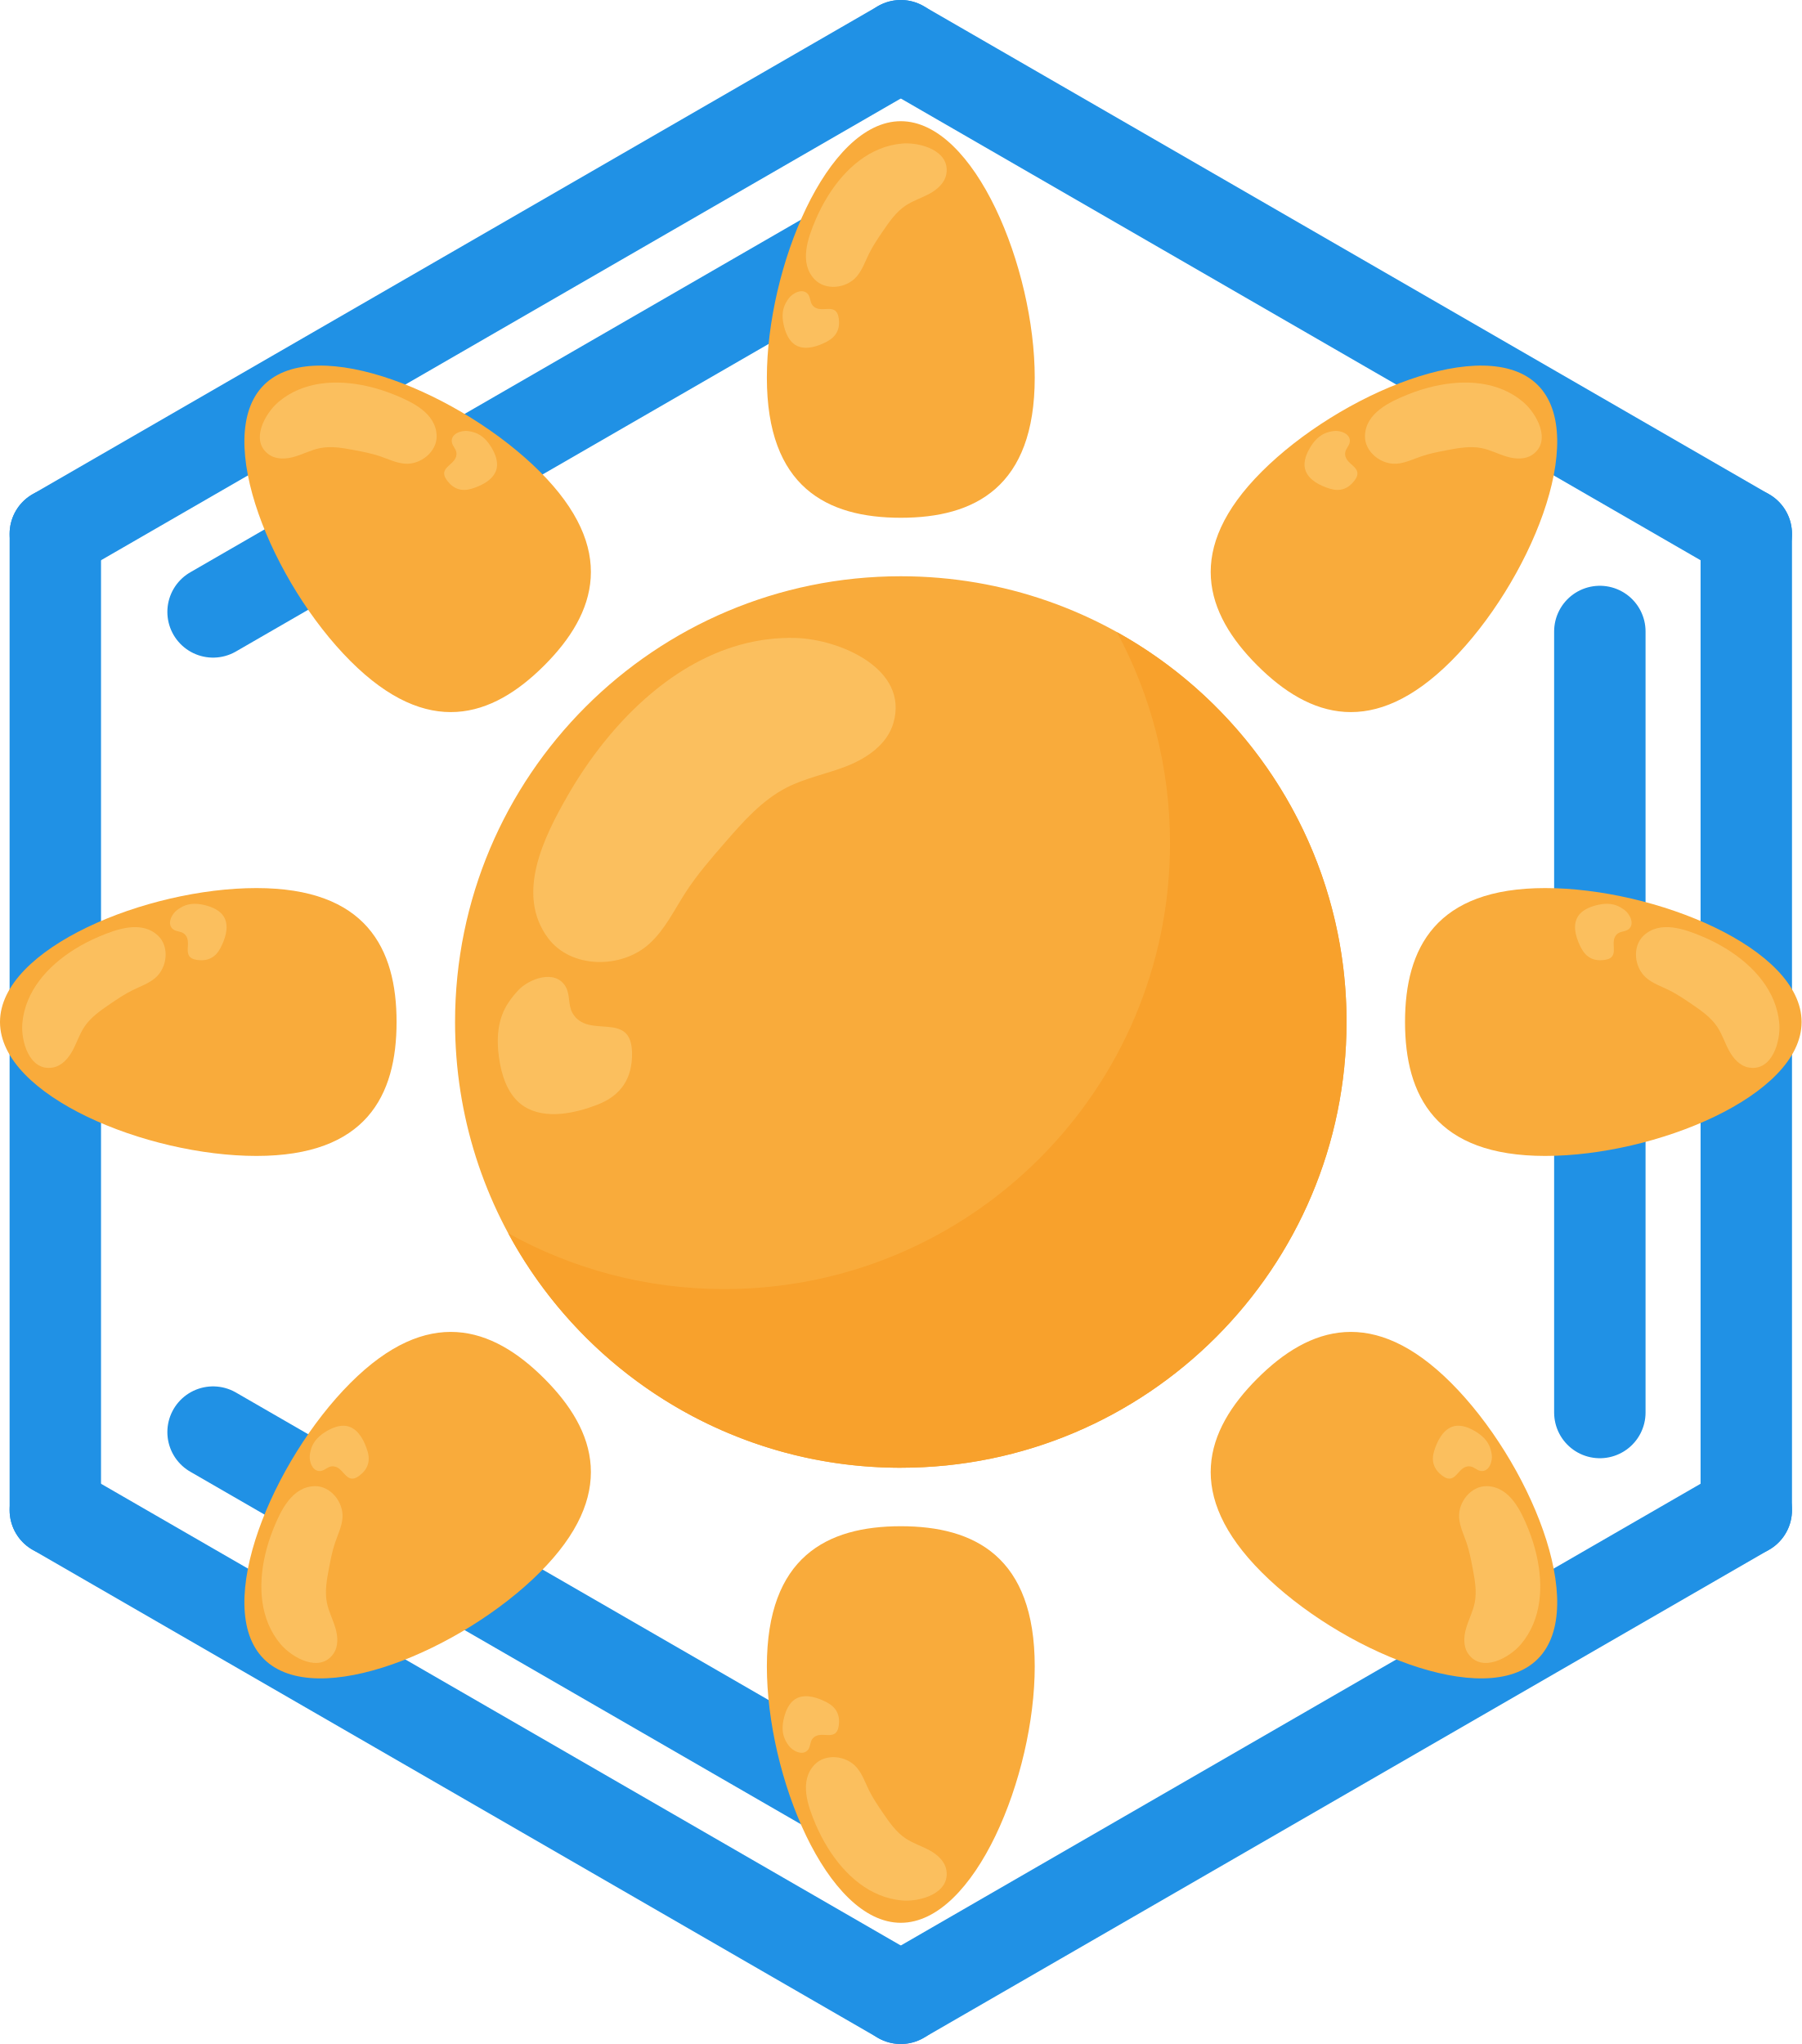
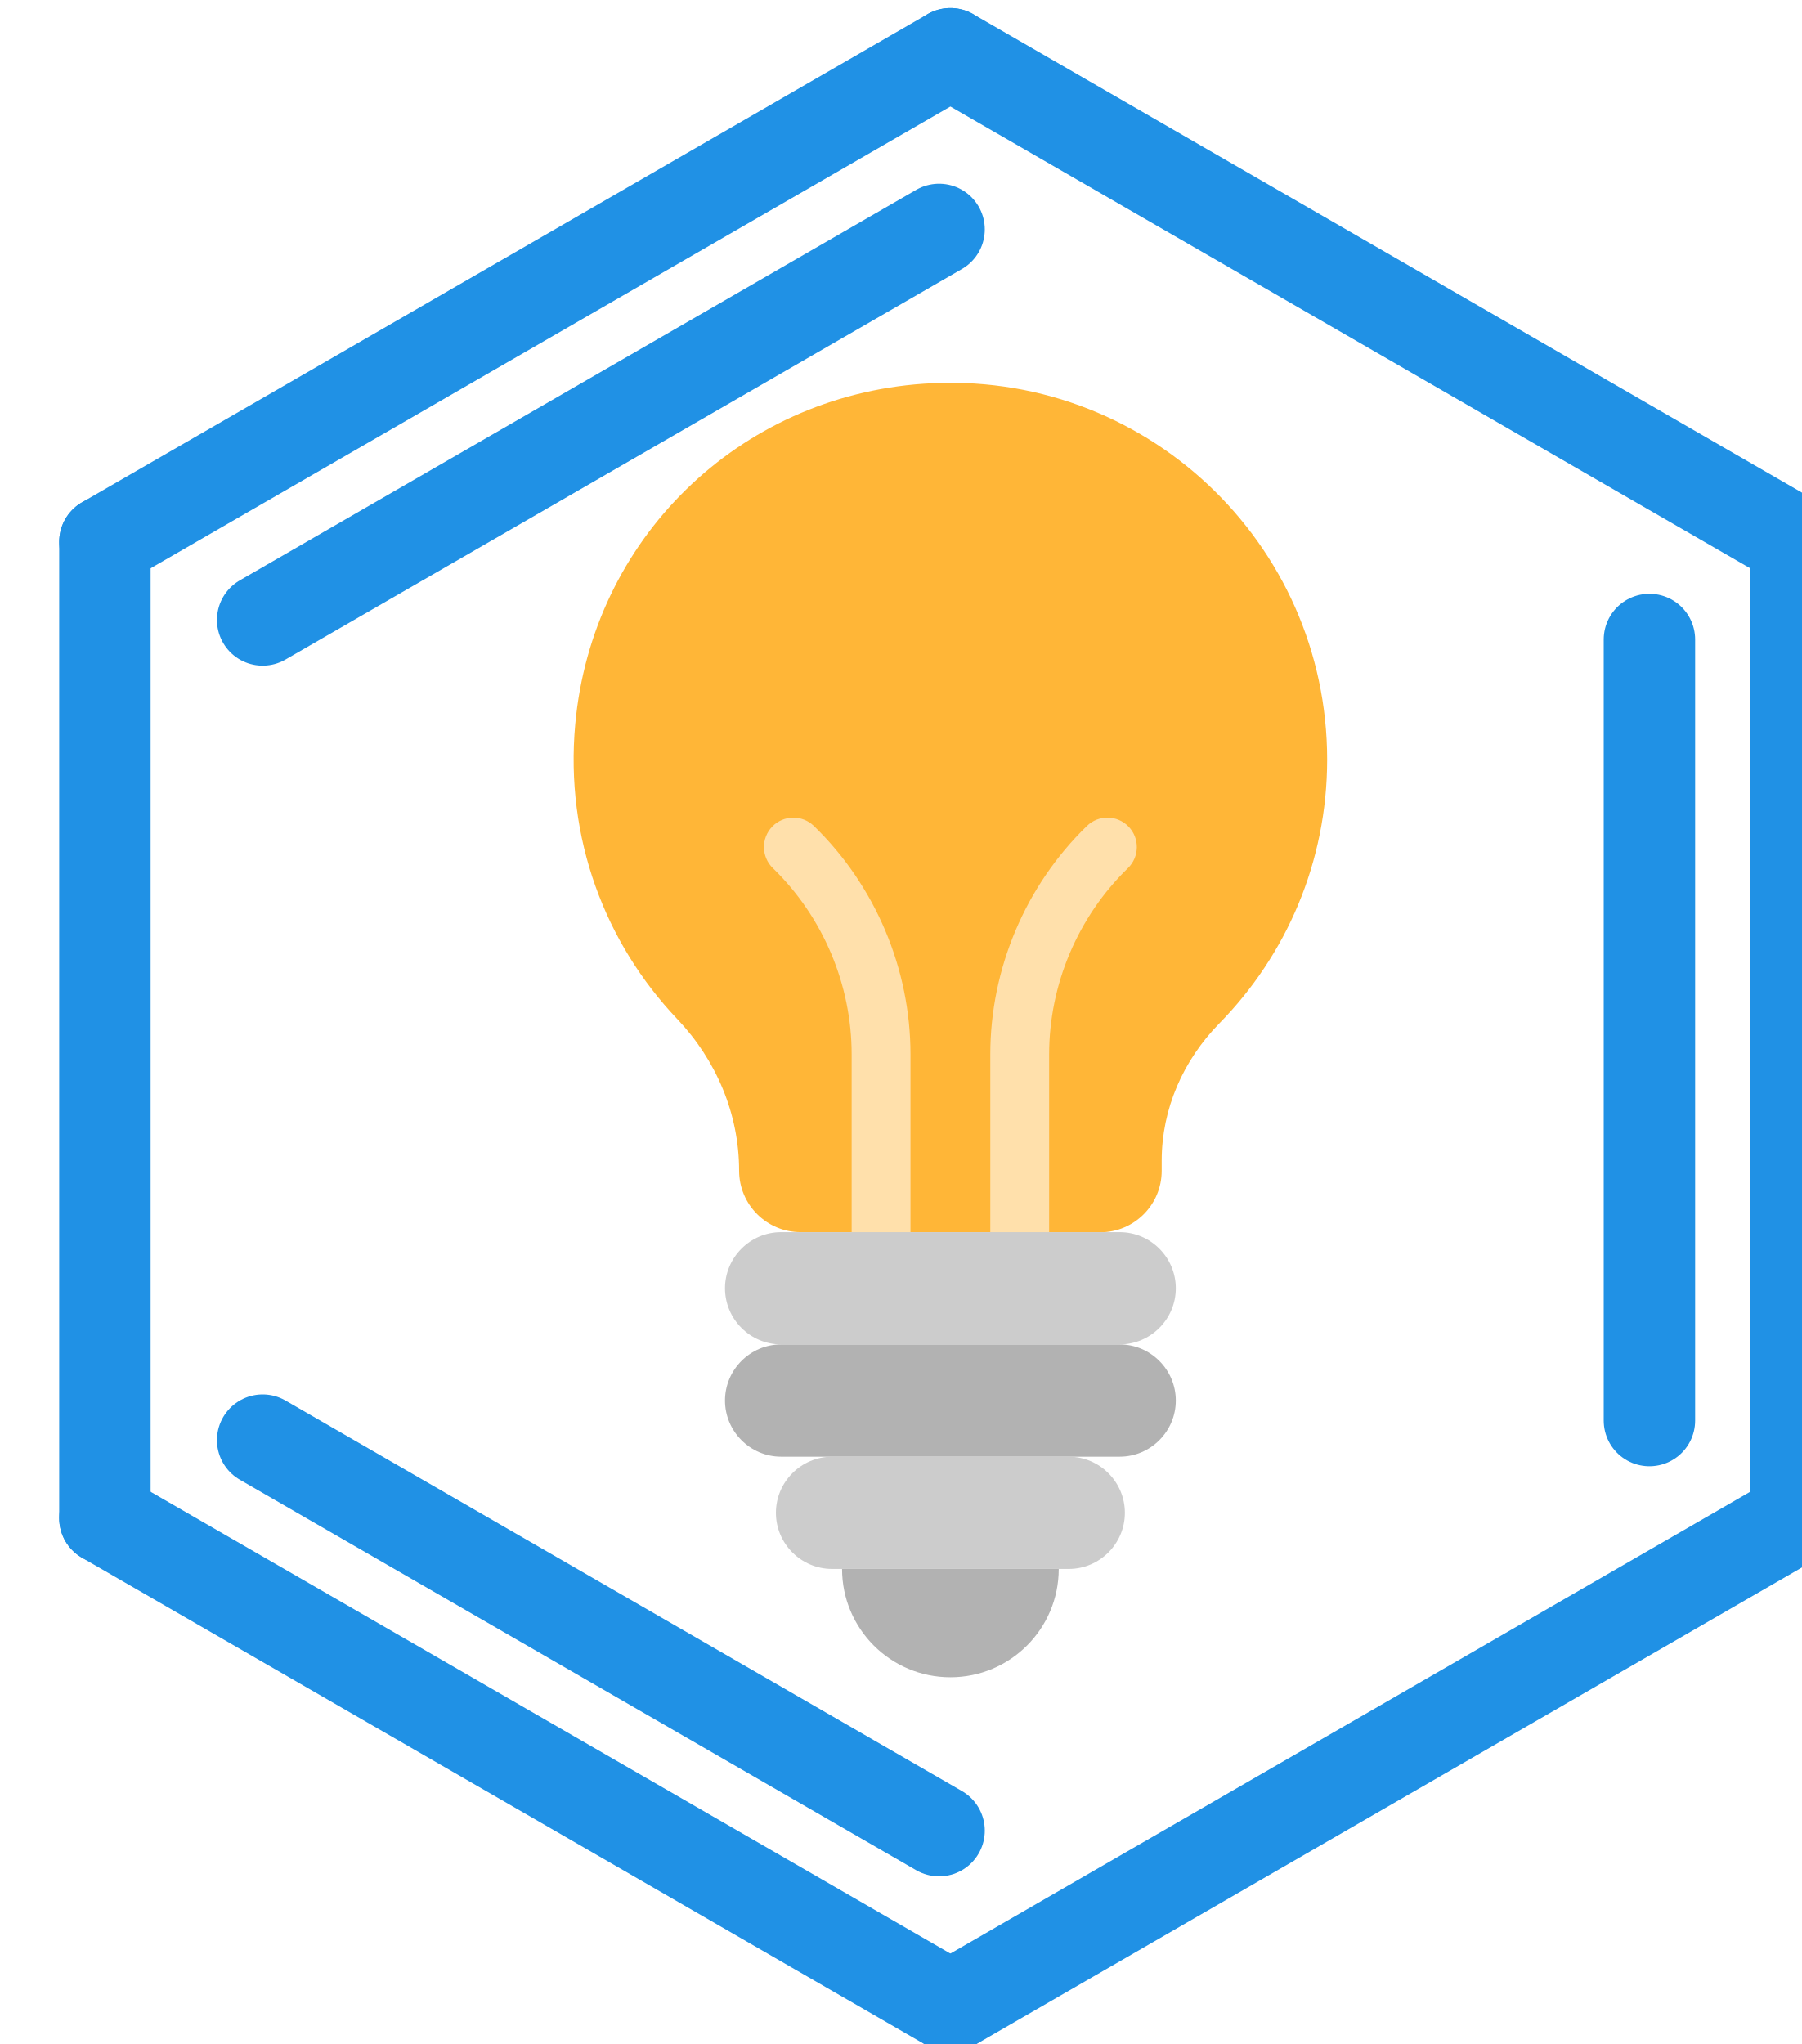
<svg xmlns="http://www.w3.org/2000/svg" version="1.1" id="svg2" xml:space="preserve" width="602.046" height="683.053" viewBox="0 0 602.046 683.053">
  <defs id="defs6" />
  <g id="g10" transform="matrix(1.333333,0,0,-1.333333,-1089.773,1850.235)">
-     <g id="g1109" transform="translate(-1881.827,788.3329)">
-       <g id="g1053" style="stroke:#2091e5;stroke-width:28.346;stroke-miterlimit:10;stroke-dasharray:none;stroke-opacity:1" transform="matrix(0.8082968,0,0,0.8082968,524.5493,126.0735)">
+     <g id="g987">
+       <g id="g1053" style="stroke:#2091e5;stroke-width:28.346;stroke-miterlimit:10;stroke-dasharray:none;stroke-opacity:1" transform="matrix(0.8082968,0,0,0.8082968,-1344.849,912.3946)">
        <path style="fill:none;stroke:#2091e5;stroke-width:28.346;stroke-linecap:round;stroke-linejoin:round;stroke-miterlimit:10;stroke-dasharray:none;stroke-opacity:1" d="M 2707.509,419.981 V 117.26" id="path69" />
        <path style="fill:none;stroke:#2091e5;stroke-width:28.346;stroke-linecap:round;stroke-linejoin:round;stroke-miterlimit:10;stroke-dasharray:none;stroke-opacity:1" d="m 2707.509,419.981 262.161,151.361" id="path71" />
        <path style="fill:none;stroke:#2091e5;stroke-width:28.346;stroke-linecap:round;stroke-linejoin:round;stroke-miterlimit:10;stroke-dasharray:none;stroke-opacity:1" d="m 2756.424,395.779 209.737,121.088" id="path73" />
        <path style="fill:none;stroke:#2091e5;stroke-width:28.346;stroke-linecap:round;stroke-linejoin:round;stroke-miterlimit:10;stroke-dasharray:none;stroke-opacity:1" d="M 2969.669,571.342 3231.831,419.981" id="path75" />
        <path style="fill:none;stroke:#2091e5;stroke-width:28.346;stroke-linecap:round;stroke-linejoin:round;stroke-miterlimit:10;stroke-dasharray:none;stroke-opacity:1" d="M 3231.831,419.981 V 117.26" id="path77" />
        <path style="fill:none;stroke:#2091e5;stroke-width:28.346;stroke-linecap:round;stroke-linejoin:round;stroke-miterlimit:10;stroke-dasharray:none;stroke-opacity:1" d="M 3186.423,389.709 V 147.532" id="path79" />
        <path style="fill:none;stroke:#2091e5;stroke-width:28.346;stroke-linecap:round;stroke-linejoin:round;stroke-miterlimit:10;stroke-dasharray:none;stroke-opacity:1" d="M 3231.831,117.26 2969.669,-34.101" id="path81" />
        <path style="fill:none;stroke:#2091e5;stroke-width:28.346;stroke-linecap:round;stroke-linejoin:round;stroke-miterlimit:10;stroke-dasharray:none;stroke-opacity:1" d="M 2969.669,-34.101 2707.509,117.26" id="path83" />
        <path style="fill:none;stroke:#2091e5;stroke-width:28.346;stroke-linecap:round;stroke-linejoin:round;stroke-miterlimit:10;stroke-dasharray:none;stroke-opacity:1" d="M 2966.162,20.373 2756.424,141.462" id="path85" />
      </g>
-       <g id="g1042" transform="matrix(0.2248209,0,0,0.2248209,2686.466,104.587)">
-         <g id="g14" transform="scale(0.112254)">
-           <path d="m 5907.92,12995.7 c 519.46,519.4 725.24,1155.8 -43.77,1924.9 -769.02,769 -2221.63,1379.4 -2741.09,859.9 -519.45,-519.4 90.96,-1972 859.98,-2741 769.02,-769.1 1405.42,-563.3 1924.88,-43.8" style="fill:#f9ab3b;fill-opacity:1;fill-rule:nonzero;stroke:none" id="path16" />
-         </g>
-         <g id="g18" transform="scale(0.112212)">
-           <path d="m 15780.3,3130.32 c 519.7,519.64 -91,1972.78 -860.3,2742.03 -769.3,769.35 -1406,563.49 -1925.6,43.85 -519.7,-519.64 -725.5,-1156.29 43.8,-1925.64 769.3,-769.26 2222.4,-1379.88 2742.1,-860.24" style="fill:#f9ab3b;fill-opacity:1;fill-rule:nonzero;stroke:none" id="path20" />
-         </g>
-         <path d="m 498.547,1061.34 c 0,82.46 -34.181,149.31 -156.263,149.31 -122.082,0 -285.836,-66.85 -285.836,-149.31 0,-82.46 163.754,-149.31 285.836,-149.31 122.082,0 156.263,66.85 156.263,149.31" style="fill:#f9ab3b;fill-opacity:1;fill-rule:nonzero;stroke:none;stroke-width:0.1" id="path22" />
-         <g id="g24" transform="scale(0.126679)">
-           <path d="m 14043.7,9556.85 c -963.8,0 -1233.6,-527.71 -1233.6,-1178.68 0,-650.93 269.8,-1178.64 1233.6,-1178.64 963.7,0 2256.3,527.71 2256.3,1178.64 0,650.97 -1292.6,1178.68 -2256.3,1178.68" style="fill:#f9ab3b;fill-opacity:1;fill-rule:nonzero;stroke:none" id="path26" />
-         </g>
-         <path d="M 447.111,658.95 C 360.786,572.63 292.265,409.57 350.575,351.26 c 58.311,-58.31 221.372,10.21 307.698,96.53 86.324,86.33 63.224,157.77 4.913,216.08 -58.311,58.31 -129.75,81.41 -216.075,-4.92" style="fill:#f9ab3b;fill-opacity:1;fill-rule:nonzero;stroke:none;stroke-width:0.1" id="path28" />
-         <g id="g30" transform="scale(0.112254)">
-           <path d="m 12989.6,12995.7 c 519.4,-519.5 1155.9,-725.3 1924.9,43.8 769,769 1379.5,2221.6 859.9,2741 -519.4,519.5 -1972,-90.9 -2741,-859.9 -769,-769.1 -563.3,-1405.5 -43.8,-1924.9" style="fill:#f9ab3b;fill-opacity:1;fill-rule:nonzero;stroke:none" id="path32" />
-         </g>
-         <path d="m 1557.57,1061.34 c 0,1.31 0,2.63 -0.01,3.94 l -0.01,1.13 c -0.01,0.99 -0.03,1.98 -0.04,2.97 l -0.02,1.05 c -0.02,1.3 -0.05,2.6 -0.08,3.9 l -0.02,0.6 c -0.03,1.12 -0.06,2.23 -0.1,3.33 l -0.04,1.17 c -0.04,1.03 -0.08,2.06 -0.12,3.09 l -0.04,0.85 c -0.05,1.3 -0.11,2.6 -0.18,3.9 l -0.05,0.82 c -0.05,1.03 -0.11,2.06 -0.17,3.09 l -0.07,1.15 c -0.07,1.19 -0.15,2.38 -0.23,3.56 l -0.02,0.28 c -0.09,1.33 -0.19,2.66 -0.29,3.99 l -0.06,0.79 c -0.09,1.07 -0.18,2.13 -0.27,3.2 l -0.08,0.94 c -0.23,2.62 -0.47,5.24 -0.74,7.85 l -0.09,0.84 c -0.12,1.09 -0.24,2.18 -0.36,3.28 l -0.07,0.69 c -0.16,1.34 -0.31,2.67 -0.47,4.01 l -0.01,0.09 c -0.16,1.28 -0.32,2.54 -0.48,3.82 l -0.1,0.74 c -0.16,1.21 -0.32,2.41 -0.49,3.62 l -0.04,0.3 c -0.19,1.36 -0.38,2.73 -0.58,4.1 l -0.02,0.12 c -0.19,1.27 -0.38,2.54 -0.58,3.8 l -0.09,0.59 c -0.42,2.7 -0.87,5.39 -1.34,8.07 l -0.01,0.09 c -0.23,1.31 -0.46,2.62 -0.7,3.93 l -0.06,0.3 c -0.49,2.73 -1.02,5.45 -1.56,8.16 l -0.01,0.07 c -0.21,1.04 -0.43,2.08 -0.64,3.12 l -0.17,0.81 c -0.17,0.79 -0.33,1.58 -0.5,2.37 l -0.19,0.87 c -0.19,0.9 -0.39,1.79 -0.59,2.68 l -0.08,0.39 c -0.48,2.15 -0.97,4.29 -1.48,6.43 l -0.11,0.49 c -0.23,0.96 -0.46,1.91 -0.69,2.86 l -0.08,0.32 c -0.8,3.27 -1.63,6.53 -2.5,9.77 l -0.05,0.2 c -56.65,212.14 -250.14,368.39 -480.13,368.39 -274.438,0 -496.914,-222.48 -496.914,-496.92 0,-210.25 130.582,-390 315.069,-462.58 l 0.134,-0.06 c 2.859,-1.12 5.73,-2.22 8.614,-3.29 l 0.082,-0.03 c 0.901,-0.34 1.803,-0.67 2.707,-1 l 0.3,-0.11 c 0.906,-0.33 1.814,-0.65 2.722,-0.98 l 0.084,-0.03 c 1.902,-0.68 3.811,-1.35 5.725,-2 l 0.405,-0.14 c 0.789,-0.27 1.58,-0.54 2.37,-0.81 l 0.591,-0.2 c 0.782,-0.26 1.566,-0.52 2.351,-0.78 l 0.459,-0.15 c 1.849,-0.61 3.703,-1.21 5.561,-1.79 l 0.804,-0.25 c 0.659,-0.21 1.319,-0.42 1.979,-0.62 l 0.899,-0.28 c 0.675,-0.2 1.352,-0.41 2.028,-0.62 l 0.727,-0.22 c 0.93,-0.28 1.861,-0.55 2.793,-0.83 l 0.101,-0.03 c 2.675,-0.78 5.36,-1.55 8.054,-2.29 l 0.066,-0.02 c 1.296,-0.36 2.594,-0.71 3.894,-1.05 l 0.243,-0.07 c 2.626,-0.7 5.261,-1.38 7.903,-2.03 l 0.498,-0.13 c 1.235,-0.3 2.471,-0.6 3.71,-0.9 l 0.181,-0.04 c 2.632,-0.63 5.274,-1.24 7.922,-1.83 l 0.606,-0.13 c 1.288,-0.28 2.578,-0.56 3.87,-0.84 h 0.004 c 1.321,-0.28 2.645,-0.55 3.969,-0.82 l 0.602,-0.12 c 1.125,-0.23 2.252,-0.45 3.38,-0.67 l 0.676,-0.13 c 2.602,-0.51 5.211,-0.99 7.827,-1.45 l 0.745,-0.13 c 1.165,-0.21 2.332,-0.41 3.501,-0.6 l 0.441,-0.08 c 1.324,-0.22 2.651,-0.43 3.978,-0.64 l 0.523,-0.08 c 1.127,-0.18 2.256,-0.35 3.385,-0.52 l 0.874,-0.14 c 1.278,-0.18 2.556,-0.37 3.837,-0.55 l 0.04,-0.01 c 1.314,-0.18 2.631,-0.36 3.949,-0.53 l 0.88,-0.12 c 1.045,-0.13 2.091,-0.27 3.138,-0.4 l 0.92,-0.11 c 1.313,-0.16 2.623,-0.32 3.933,-0.47 l 0.17,-0.01 c 1.23,-0.14 2.46,-0.28 3.69,-0.41 l 1.02,-0.11 c 1.11,-0.11 2.21,-0.22 3.32,-0.33 l 0.62,-0.06 c 1.3,-0.13 2.6,-0.24 3.9,-0.36 l 0.92,-0.08 c 1.04,-0.09 2.08,-0.17 3.12,-0.26 l 1,-0.08 c 1.26,-0.09 2.52,-0.19 3.78,-0.28 l 0.17,-0.01 c 1.3,-0.09 2.61,-0.18 3.91,-0.26 l 1.1,-0.06 c 1.03,-0.06 2.05,-0.12 3.08,-0.18 l 0.92,-0.05 c 1.32,-0.07 2.64,-0.13 3.96,-0.19 l 0.58,-0.02 c 1.12,-0.05 2.24,-0.09 3.37,-0.13 l 1.15,-0.04 c 1.08,-0.04 2.16,-0.07 3.24,-0.1 l 0.76,-0.02 c 1.31,-0.04 2.62,-0.07 3.94,-0.09 l 0.95,-0.02 c 1.04,-0.01 2.08,-0.03 3.13,-0.04 l 1.06,-0.01 c 1.33,-0.01 2.66,-0.01 4,-0.01 274.44,0 496.91,222.47 496.91,496.91" style="fill:#f9ab3b;fill-opacity:1;fill-rule:nonzero;stroke:none;stroke-width:0.1" id="path34" />
-         <path d="m 911.346,342.96 c 0,-122.08 66.851,-285.83 149.314,-285.83 82.46,0 149.31,163.75 149.31,285.83 0,122.09 -66.85,156.27 -149.31,156.27 -82.463,0 -149.314,-34.18 -149.314,-156.27" style="fill:#f9ab3b;fill-opacity:1;fill-rule:nonzero;stroke:none;stroke-width:0.1" id="path36" />
-         <g id="g38" transform="scale(0.126721)">
-           <path d="m 9548.3,14044.4 c 0,963.4 -527.54,2255.6 -1178.25,2255.6 -650.75,0 -1178.29,-1292.2 -1178.29,-2255.6 0,-963.4 527.54,-1233.1 1178.29,-1233.1 650.71,0 1178.25,269.7 1178.25,1233.1" style="fill:#f9ab3b;fill-opacity:1;fill-rule:nonzero;stroke:none" id="path40" />
-         </g>
-         <g id="g42" transform="scale(0.109072)">
-           <path d="m 4401.59,15513 c 84.05,-28.6 165.79,-69.3 254.33,-75.9 161.52,-12 328.46,122.3 324.38,284.3 -5.86,232.5 -250.76,347.3 -437.28,422.6 -84.82,34.2 -175.24,63.2 -268.2,84.4 -313.6,71.6 -655.97,53.7 -908.76,-158.4 -138.94,-116.6 -298.31,-399.6 -99.1,-539.9 74.73,-52.7 176.38,-46.8 264.02,-20.8 87.63,26 169.96,69.7 259.67,87.3 115.16,22.6 233.86,0.7 349.17,-21.1 88.23,-16.8 176.78,-33.5 261.77,-62.5" style="fill:#fbbf5e;fill-opacity:1;fill-rule:nonzero;stroke:none" id="path44" />
-         </g>
-         <g id="g46" transform="scale(0.105601)">
-           <path d="m 5516.02,15680.9 c 98.12,30.4 217.92,87.4 255.48,191.1 25.13,69.4 1.99,147.6 -30.51,210.4 -38.42,74.1 -92.09,144.7 -167.95,179.6 -29.72,13.7 -61.85,21.5 -94.15,26.7 -69.86,11.3 -188.47,-26.6 -174.31,-117.2 6.17,-39.4 41.89,-68.3 47.76,-107.9 20.08,-135.5 -211.9,-147.5 -96.76,-298.7 67.84,-89 154.15,-116.9 260.44,-84" style="fill:#fbbf5e;fill-opacity:1;fill-rule:nonzero;stroke:none" id="path48" />
-         </g>
-         <g id="g50" transform="scale(0.109031)">
-           <path d="m 15436.8,4663.92 c 6.6,-88.6 47.3,-170.32 75.9,-254.43 28.9,-85.02 45.8,-173.62 62.5,-261.85 21.8,-115.38 43.6,-234.06 21.1,-349.35 -17.7,-89.7 -61.3,-172.06 -87.3,-259.74 -26,-87.69 -31.9,-189.31 20.8,-264.15 140.3,-199.21 423.4,-39.8 540.1,99.15 212.2,252.95 230.1,595.43 158.5,909.1 -21.2,93 -50.3,183.52 -84.5,268.36 -75.3,186.56 -190.2,431.53 -422.8,437.4 -162,4.13 -296.4,-162.89 -284.3,-324.49" style="fill:#fbbf5e;fill-opacity:1;fill-rule:nonzero;stroke:none" id="path52" />
-         </g>
-         <g id="g54" transform="scale(0.10556)">
-           <path d="m 15680.6,5524.66 c -32.9,-106.29 -5,-192.69 84.1,-260.52 151.2,-115.2 163.3,116.81 298.8,96.72 39.6,-5.87 68.4,-41.59 107.9,-47.74 90.7,-14.21 128.6,104.49 117.3,174.4 -5.3,32.3 -12.9,64.42 -26.7,94.17 -34.9,75.88 -105.5,129.59 -179.7,168.05 -62.8,32.5 -141.1,55.61 -210.5,30.51 -103.8,-37.61 -160.8,-157.45 -191.2,-255.59" style="fill:#fbbf5e;fill-opacity:1;fill-rule:nonzero;stroke:none" id="path56" />
-         </g>
-         <path d="m 232.729,1157.49 c -18.383,17.48 -46.131,7.45 -66.317,-1.13 -9.18,-3.91 -18.396,-8.64 -27.201,-14.17 -29.707,-18.67 -54.732,-46.46 -57.868,-82.31 -1.723,-19.71 7.812,-53.83 33.997,-49.29 9.823,1.71 17.209,10 21.962,18.77 4.754,8.76 7.738,18.48 13.299,26.75 7.141,10.63 17.981,18.09 28.559,25.3 8.092,5.52 16.218,11.05 25.005,15.38 8.688,4.27 18.133,7.44 25.47,13.76 13.386,11.53 15.897,34.77 3.094,46.94" style="fill:#fbbf5e;fill-opacity:1;fill-rule:nonzero;stroke:none;stroke-width:0.1" id="path58" />
-         <path d="m 288.937,1190.44 c -8.406,2.67 -17.683,3.93 -25.958,0.87 -3.241,-1.19 -6.219,-3.01 -9.02,-5.04 -6.06,-4.37 -12.09,-16.05 -4.266,-21.76 3.408,-2.49 8.232,-1.98 11.628,-4.5 11.61,-8.61 -4.809,-26.83 15.074,-29.52 11.716,-1.59 20.245,2.78 25.721,13.17 5.057,9.6 9.751,22.8 4.81,33.35 -3.307,7.06 -10.874,11.17 -17.989,13.43" style="fill:#fbbf5e;fill-opacity:1;fill-rule:nonzero;stroke:none;stroke-width:0.1" id="path60" />
-         <g id="g62" transform="scale(0.125258)">
-           <path d="m 16286.3,8461.6 c -25.1,286.21 -224.8,508.06 -462,657.1 -70.4,44.17 -143.9,81.95 -217.2,113.12 -161.2,68.54 -382.7,148.59 -529.5,9.04 -102.1,-97.19 -82.1,-282.71 24.8,-374.74 58.5,-50.45 134,-75.76 203.3,-109.85 70.1,-34.57 135,-78.72 199.6,-122.79 84.5,-57.56 171,-117.11 228,-201.98 44.4,-66.03 68.2,-143.62 106.2,-213.56 37.9,-70.02 96.9,-136.2 175.3,-149.85 209.1,-36.25 285.2,236.15 271.5,393.51" style="fill:#fbbf5e;fill-opacity:1;fill-rule:nonzero;stroke:none" id="path64" />
-         </g>
-         <g id="g66" transform="scale(0.115304)">
-           <path d="m 16195.1,10288.3 c -24.2,17.5 -50.1,33.3 -78.2,43.7 -71.7,26.5 -152.2,15.5 -225.1,-7.6 -61.7,-19.6 -127.3,-55.3 -156,-116.5 -42.9,-91.5 -2.1,-206 41.7,-289.21 47.5,-90.16 121.5,-128 223.1,-114.25 172.4,23.31 30,181.36 130.7,256.06 29.5,21.8 71.3,17.4 100.9,39 67.8,49.5 15.5,150.8 -37.1,188.8" style="fill:#fbbf5e;fill-opacity:1;fill-rule:nonzero;stroke:none" id="path68" />
-         </g>
-         <path d="m 407.237,543.89 c -25.359,-0.64 -37.89,-27.35 -46.092,-47.69 -3.73,-9.25 -6.901,-19.12 -9.215,-29.26 -7.806,-34.2 -5.855,-71.54 17.283,-99.12 12.717,-15.15 43.584,-32.53 58.888,-10.81 5.741,8.16 5.098,19.24 2.262,28.8 -2.836,9.56 -7.596,18.54 -9.515,28.32 -2.463,12.57 -0.079,25.51 2.303,38.09 1.823,9.62 3.655,19.28 6.811,28.55 3.12,9.17 7.561,18.08 8.28,27.74 1.313,17.62 -13.344,35.83 -31.005,35.38" style="fill:#fbbf5e;fill-opacity:1;fill-rule:nonzero;stroke:none;stroke-width:0.1" id="path70" />
-         <path d="m 445.901,610.16 c -7.33,2.65 -15.588,0.21 -22.217,-3.22 -7.832,-4.06 -15.283,-9.73 -18.974,-17.74 -1.446,-3.14 -2.264,-6.53 -2.815,-9.94 -1.193,-7.38 2.806,-19.91 12.374,-18.41 4.168,0.65 7.219,4.42 11.402,5.04 14.299,2.12 15.574,-22.37 31.535,-10.21 9.405,7.16 12.352,16.28 8.873,27.5 -3.211,10.36 -9.223,23.01 -20.178,26.98" style="fill:#fbbf5e;fill-opacity:1;fill-rule:nonzero;stroke:none;stroke-width:0.1" id="path72" />
-         <g id="g74" transform="scale(0.109614)">
-           <path d="m 14719.7,15360.8 c 88.2,6.5 169.4,47.1 253.1,75.5 84.6,28.8 172.7,45.5 260.5,62.2 114.7,21.7 232.9,43.4 347.4,21 89.3,-17.5 171.2,-61 258.4,-86.8 87.2,-25.9 188.4,-31.8 262.8,20.6 198.1,139.6 39.5,421.2 -98.7,537.2 -251.6,211.1 -592.2,228.9 -904.2,157.7 -92.5,-21.1 -182.6,-50 -267,-84.1 -185.5,-74.8 -429.2,-189.1 -435,-420.5 -4.1,-161.1 162,-294.8 322.7,-282.8" style="fill:#fbbf5e;fill-opacity:1;fill-rule:nonzero;stroke:none" id="path76" />
-         </g>
-         <g id="g78" transform="scale(0.105601)">
-           <path d="m 14572,15680.9 c 106.3,-32.9 192.6,-5 260.5,84 115.1,151.2 -116.8,163.2 -96.8,298.7 5.9,39.6 41.6,68.5 47.8,107.9 14.2,90.6 -104.5,128.5 -174.4,117.2 -32.3,-5.2 -64.4,-13 -94.1,-26.7 -75.9,-34.9 -129.5,-105.5 -167.9,-179.6 -32.6,-62.8 -55.7,-141 -30.6,-210.4 37.6,-103.7 157.4,-160.7 255.5,-191.1" style="fill:#fbbf5e;fill-opacity:1;fill-rule:nonzero;stroke:none" id="path80" />
-         </g>
-         <path d="m 1557.51,1069.38 -0.02,1.05 c -0.02,1.3 -0.05,2.6 -0.08,3.9 l -0.02,0.6 c -0.03,1.12 -0.06,2.23 -0.1,3.33 l -0.04,1.17 c -0.04,1.03 -0.08,2.06 -0.12,3.09 l -0.04,0.85 c -0.05,1.3 -0.11,2.6 -0.18,3.9 l -0.05,0.82 c -0.05,1.03 -0.11,2.06 -0.17,3.09 l -0.07,1.15 c -0.07,1.19 -0.15,2.38 -0.23,3.56 l -0.02,0.28 c -0.09,1.33 -0.19,2.66 -0.29,3.99 l -0.06,0.79 c -0.09,1.07 -0.18,2.13 -0.27,3.2 l -0.08,0.94 c -0.23,2.62 -0.47,5.24 -0.74,7.85 l -0.09,0.84 c -0.12,1.09 -0.24,2.18 -0.36,3.28 l -0.07,0.69 c -0.16,1.34 -0.31,2.67 -0.47,4.01 l -0.01,0.09 c -0.16,1.28 -0.32,2.54 -0.48,3.82 l -0.1,0.74 c -0.16,1.21 -0.32,2.41 -0.49,3.62 l -0.04,0.3 c -0.19,1.36 -0.38,2.73 -0.58,4.1 l -0.02,0.12 c -0.19,1.27 -0.38,2.54 -0.58,3.8 l -0.09,0.59 c -0.42,2.7 -0.87,5.39 -1.34,8.07 l -0.01,0.09 c -0.23,1.31 -0.46,2.62 -0.7,3.93 l -0.06,0.3 c -0.5,2.73 -1.02,5.45 -1.56,8.16 l -0.01,0.07 c -29.05,144.86 -121.11,266.95 -246.36,336.49 37.8,-70.1 59.27,-150.3 59.27,-235.52 0,-274.44 -222.48,-496.92 -496.915,-496.92 -87.394,0 -169.501,22.59 -240.849,62.21 C 685.299,710.33 791.953,622.3 920.15,584.57 l 0.101,-0.03 c 2.675,-0.78 5.36,-1.55 8.054,-2.29 l 0.066,-0.02 c 1.296,-0.36 2.594,-0.71 3.894,-1.05 l 0.243,-0.07 c 2.626,-0.7 5.261,-1.38 7.903,-2.03 l 0.498,-0.13 c 1.235,-0.3 2.471,-0.6 3.71,-0.9 l 0.181,-0.04 c 2.632,-0.63 5.274,-1.24 7.922,-1.83 l 0.606,-0.13 c 1.288,-0.28 2.578,-0.56 3.87,-0.84 h 0.004 c 1.321,-0.28 2.645,-0.55 3.969,-0.82 l 0.602,-0.12 c 1.125,-0.23 2.252,-0.45 3.38,-0.67 l 0.676,-0.13 c 2.602,-0.51 5.211,-0.99 7.827,-1.45 l 0.745,-0.13 c 1.165,-0.21 2.332,-0.41 3.501,-0.6 l 0.441,-0.08 c 1.324,-0.22 2.651,-0.43 3.978,-0.64 l 0.523,-0.08 c 1.127,-0.18 2.256,-0.35 3.385,-0.52 l 0.874,-0.14 c 1.278,-0.18 2.556,-0.37 3.837,-0.55 l 0.04,-0.01 c 1.314,-0.18 2.631,-0.36 3.949,-0.53 l 0.88,-0.12 c 1.045,-0.13 2.091,-0.27 3.138,-0.4 l 0.92,-0.11 c 1.313,-0.16 2.623,-0.32 3.933,-0.47 l 0.17,-0.01 c 1.23,-0.14 2.46,-0.28 3.69,-0.41 l 1.02,-0.11 c 1.11,-0.11 2.21,-0.22 3.32,-0.33 l 0.62,-0.06 c 1.3,-0.13 2.6,-0.24 3.9,-0.36 l 0.92,-0.08 c 1.04,-0.09 2.08,-0.17 3.12,-0.26 l 1,-0.08 c 1.26,-0.09 2.52,-0.19 3.78,-0.28 l 0.17,-0.01 c 1.3,-0.09 2.61,-0.18 3.91,-0.26 l 1.1,-0.06 c 1.03,-0.06 2.05,-0.12 3.08,-0.18 l 0.92,-0.05 c 1.32,-0.07 2.64,-0.13 3.96,-0.19 l 0.58,-0.02 c 1.12,-0.05 2.24,-0.09 3.37,-0.13 l 1.15,-0.04 c 1.08,-0.04 2.16,-0.07 3.24,-0.1 l 0.76,-0.02 c 1.31,-0.04 2.62,-0.07 3.94,-0.09 l 0.95,-0.02 c 1.04,-0.01 2.08,-0.03 3.13,-0.04 l 1.06,-0.01 c 1.33,-0.01 2.66,-0.01 4,-0.01 274.44,0 496.91,222.47 496.91,496.91 0,1.31 0,2.63 -0.01,3.94 l -0.01,1.13 c -0.01,0.99 -0.03,1.98 -0.04,2.97" style="fill:#f8a12c;fill-opacity:1;fill-rule:nonzero;stroke:none;stroke-width:0.1" id="path82" />
-         <path d="m 780.71,1148.9 c 17.2,15.77 27.447,37.48 40.136,57.06 12.833,19.81 28.378,37.69 43.866,55.49 20.245,23.28 41.187,47.11 68.632,61.19 21.376,10.97 45.473,15.36 67.796,24.25 22.31,8.9 44.26,24.23 51.11,47.25 18.28,61.38 -60.668,93.86 -108.319,95.31 -86.702,2.64 -160.275,-49.39 -213.354,-115.2 -15.733,-19.51 -29.666,-40.22 -41.606,-61.09 -26.257,-45.87 -58.104,-109.44 -21.476,-158.38 25.51,-34.09 81.834,-34.65 113.215,-5.88" style="fill:#fbbf5e;fill-opacity:1;fill-rule:nonzero;stroke:none;stroke-width:0.1" id="path84" />
-         <path d="m 641.084,967 c 23.851,-14.81 56.763,-7.31 81.162,2.07 26.428,10.17 39.28,29.34 38.803,57.83 -0.808,48.34 -49.064,14.21 -66.39,44.43 -5.067,8.84 -2.483,20.24 -7.471,29.1 -11.446,20.34 -41.114,9.21 -53.295,-4.05 -5.632,-6.14 -10.832,-12.75 -14.613,-20.16 -9.652,-18.94 -9.258,-41.5 -5.247,-62.37 3.394,-17.67 11.093,-36.94 27.051,-46.85" style="fill:#fbbf5e;fill-opacity:1;fill-rule:nonzero;stroke:none;stroke-width:0.1" id="path86" />
-         <path d="m 1092.64,137.98 c -8.76,4.76 -18.48,7.74 -26.75,13.3 -10.63,7.14 -18.09,17.98 -25.3,28.56 -5.52,8.09 -11.05,16.22 -15.38,25 -4.27,8.69 -7.44,18.14 -13.76,25.48 -11.527,13.38 -34.765,15.89 -46.939,3.09 -17.479,-18.38 -7.452,-46.13 1.133,-66.32 3.904,-9.18 8.636,-18.39 14.17,-27.2 18.667,-29.71 46.456,-54.73 82.306,-57.87 19.71,-1.72 53.83,7.81 49.29,34 -1.71,9.82 -10,17.21 -18.77,21.96" style="fill:#fbbf5e;fill-opacity:1;fill-rule:nonzero;stroke:none;stroke-width:0.1" id="path88" />
-         <path d="m 957.492,250.37 c 2.487,3.41 1.978,8.23 4.497,11.63 8.612,11.61 26.835,-4.81 29.524,15.07 1.584,11.72 -2.778,20.25 -13.173,25.73 -9.598,5.05 -22.796,9.75 -33.346,4.81 -7.06,-3.31 -11.171,-10.88 -13.43,-17.99 -2.67,-8.41 -3.932,-17.69 -0.877,-25.96 1.197,-3.24 3.018,-6.22 5.04,-9.02 4.373,-6.06 16.057,-12.09 21.765,-4.27" style="fill:#fbbf5e;fill-opacity:1;fill-rule:nonzero;stroke:none;stroke-width:0.1" id="path90" />
-         <g id="g92" transform="scale(0.125299)">
-           <path d="m 8072.26,15102.7 c 50.44,58.6 75.74,134 109.82,203.3 34.56,70.1 78.69,135 122.74,199.6 57.55,84.4 117.08,170.9 201.92,227.9 66,44.4 143.58,68.2 213.49,106.1 69.99,38 136.15,96.9 149.8,175.3 36.23,209 -236.07,285.1 -393.38,271.3 -286.11,-25 -507.89,-224.7 -656.87,-461.8 -44.17,-70.3 -81.93,-143.8 -113.09,-217.1 -68.52,-161.1 -148.54,-382.5 -9.04,-529.2 97.16,-102.2 282.62,-82.2 374.61,24.6" style="fill:#fbbf5e;fill-opacity:1;fill-rule:nonzero;stroke:none" id="path94" />
-         </g>
-         <g id="g96" transform="scale(0.115345)">
-           <path d="m 8481.83,15777.7 c 90.12,47.5 127.93,121.4 114.2,223 -23.31,172.4 -181.3,30 -255.96,130.7 -21.84,29.4 -17.43,71.2 -38.99,100.8 -49.49,67.8 -150.78,15.5 -188.69,-37 -17.53,-24.3 -33.32,-50.1 -43.7,-78.2 -26.48,-71.8 -15.54,-152.2 7.6,-225.1 19.59,-61.6 55.23,-127.2 116.44,-155.9 91.46,-42.9 205.88,-2.2 289.1,41.7" style="fill:#fbbf5e;fill-opacity:1;fill-rule:nonzero;stroke:none" id="path98" />
-         </g>
+       <g style="fill:none;fill-rule:nonzero;stroke:none;stroke-width:0;stroke-linecap:butt;stroke-linejoin:miter;stroke-miterlimit:10;stroke-dasharray:none" transform="matrix(3.604809,0,0,-3.604809,893.3113,1291.736)" id="g18">
+         <path d="M 52.532,82.468 C 52.532,86.628 49.16,90 45,90 40.84,90 37.468,86.628 37.468,82.468" style="opacity:1;fill:#b2b2b2;fill-rule:nonzero;stroke:none;stroke-width:1;stroke-linecap:butt;stroke-linejoin:miter;stroke-miterlimit:10;stroke-dasharray:none" stroke-linecap="round" id="path4" />
+         <path d="m 59.69,54.787 v -0.71 c 0,-3.59 1.495,-6.978 4.009,-9.54 4.636,-4.725 7.495,-11.199 7.495,-18.342 C 71.194,11.113 58.448,-0.992 43.14,0.064 30.257,0.953 20.092,10.87 18.918,23.731 c -0.727,7.955 2.107,15.259 7.09,20.503 2.715,2.857 4.302,6.6 4.302,10.542 v 0 c 0,2.361 1.913,4.275 4.274,4.277 l 20.827,0.011 c 2.363,10e-4 4.279,-1.914 4.279,-4.277 z" style="opacity:1;fill:#ffb637;fill-rule:nonzero;stroke:none;stroke-width:1;stroke-linecap:butt;stroke-linejoin:miter;stroke-miterlimit:10;stroke-dasharray:none" stroke-linecap="round" id="path6" />
+         <path d="M 56.769,74.663 H 33.231 c -2.146,0 -3.902,-1.756 -3.902,-3.902 v 0 c 0,-2.146 1.756,-3.902 3.902,-3.902 H 56.77 c 2.146,0 3.902,1.756 3.902,3.902 v 0 c 0,2.146 -1.756,3.902 -3.903,3.902 z" style="opacity:1;fill:#b2b2b2;fill-rule:nonzero;stroke:none;stroke-width:1;stroke-linecap:butt;stroke-linejoin:miter;stroke-miterlimit:10;stroke-dasharray:none" stroke-linecap="round" id="path8" />
+         <path d="M 53.229,82.468 H 36.771 c -2.146,0 -3.902,-1.756 -3.902,-3.902 v 0 c 0,-2.146 1.756,-3.902 3.902,-3.902 h 16.458 c 2.146,0 3.902,1.756 3.902,3.902 v 0 c 0,2.146 -1.756,3.902 -3.902,3.902 z" style="opacity:1;fill:#cccccc;fill-rule:nonzero;stroke:none;stroke-width:1;stroke-linecap:butt;stroke-linejoin:miter;stroke-miterlimit:10;stroke-dasharray:none" stroke-linecap="round" id="path10" />
+         <path d="m 49.819,61.098 c -1.13,0 -2.045,-0.916 -2.045,-2.045 V 46.691 c 0,-5.949 2.449,-11.737 6.719,-15.88 0.81,-0.787 2.104,-0.769 2.892,0.043 0.786,0.81 0.767,2.105 -0.044,2.892 -3.48,3.378 -5.476,8.096 -5.476,12.945 v 12.362 c -0.001,1.129 -0.916,2.045 -2.046,2.045 z" style="opacity:1;fill:#ffe0ab;fill-rule:nonzero;stroke:none;stroke-width:1;stroke-linecap:butt;stroke-linejoin:miter;stroke-miterlimit:10;stroke-dasharray:none" stroke-linecap="round" id="path12" />
+         <path d="m 40.18,61.098 c -1.13,0 -2.045,-0.916 -2.045,-2.045 V 46.691 c 0,-4.85 -1.996,-9.568 -5.476,-12.944 -0.811,-0.787 -0.83,-2.082 -0.044,-2.892 0.786,-0.811 2.081,-0.831 2.892,-0.044 4.27,4.143 6.718,9.931 6.718,15.881 v 12.362 c 10e-4,1.128 -0.915,2.044 -2.045,2.044 z" style="opacity:1;fill:#ffe0ab;fill-rule:nonzero;stroke:none;stroke-width:1;stroke-linecap:butt;stroke-linejoin:miter;stroke-miterlimit:10;stroke-dasharray:none" stroke-linecap="round" id="path14" />
+         <path d="M 56.769,66.858 H 33.231 c -2.146,0 -3.902,-1.756 -3.902,-3.902 v 0 c 0,-2.146 1.756,-3.902 3.902,-3.902 H 56.77 c 2.146,0 3.902,1.756 3.902,3.902 v 0 c 0,2.146 -1.756,3.902 -3.903,3.902 z" style="opacity:1;fill:#cccccc;fill-rule:nonzero;stroke:none;stroke-width:1;stroke-linecap:butt;stroke-linejoin:miter;stroke-miterlimit:10;stroke-dasharray:none" stroke-linecap="round" id="path16" />
      </g>
    </g>
  </g>
</svg>
